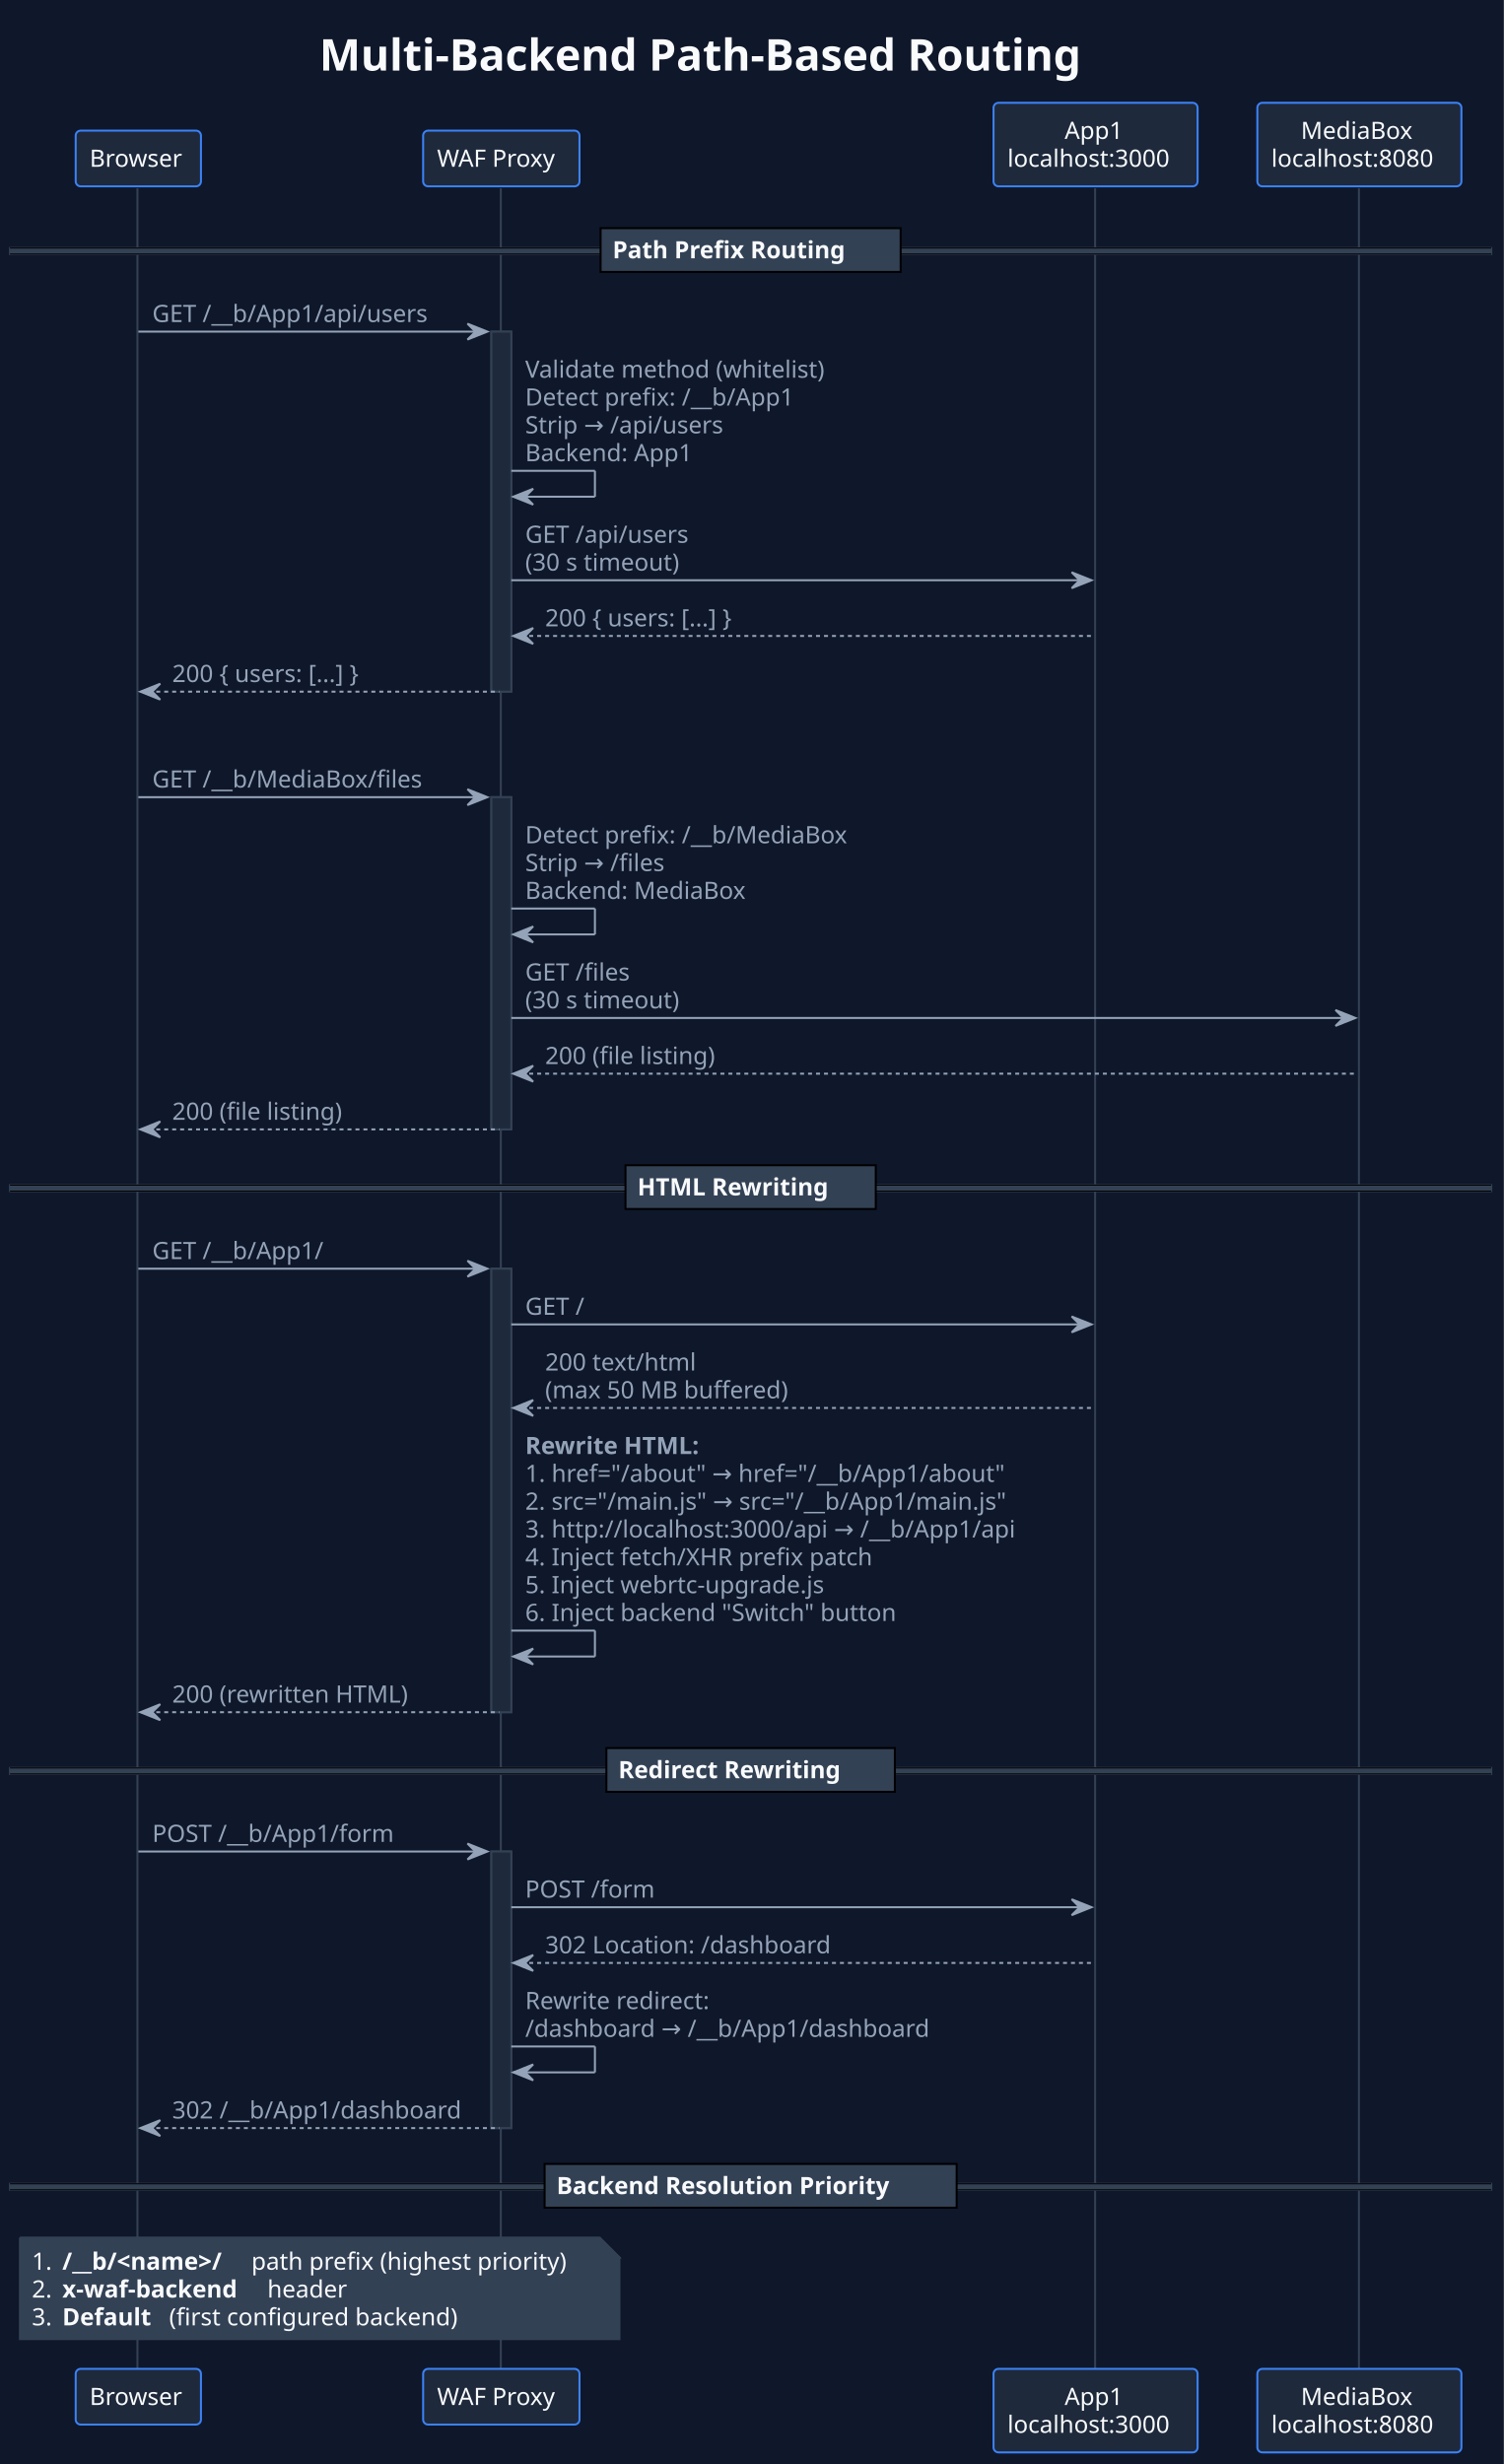
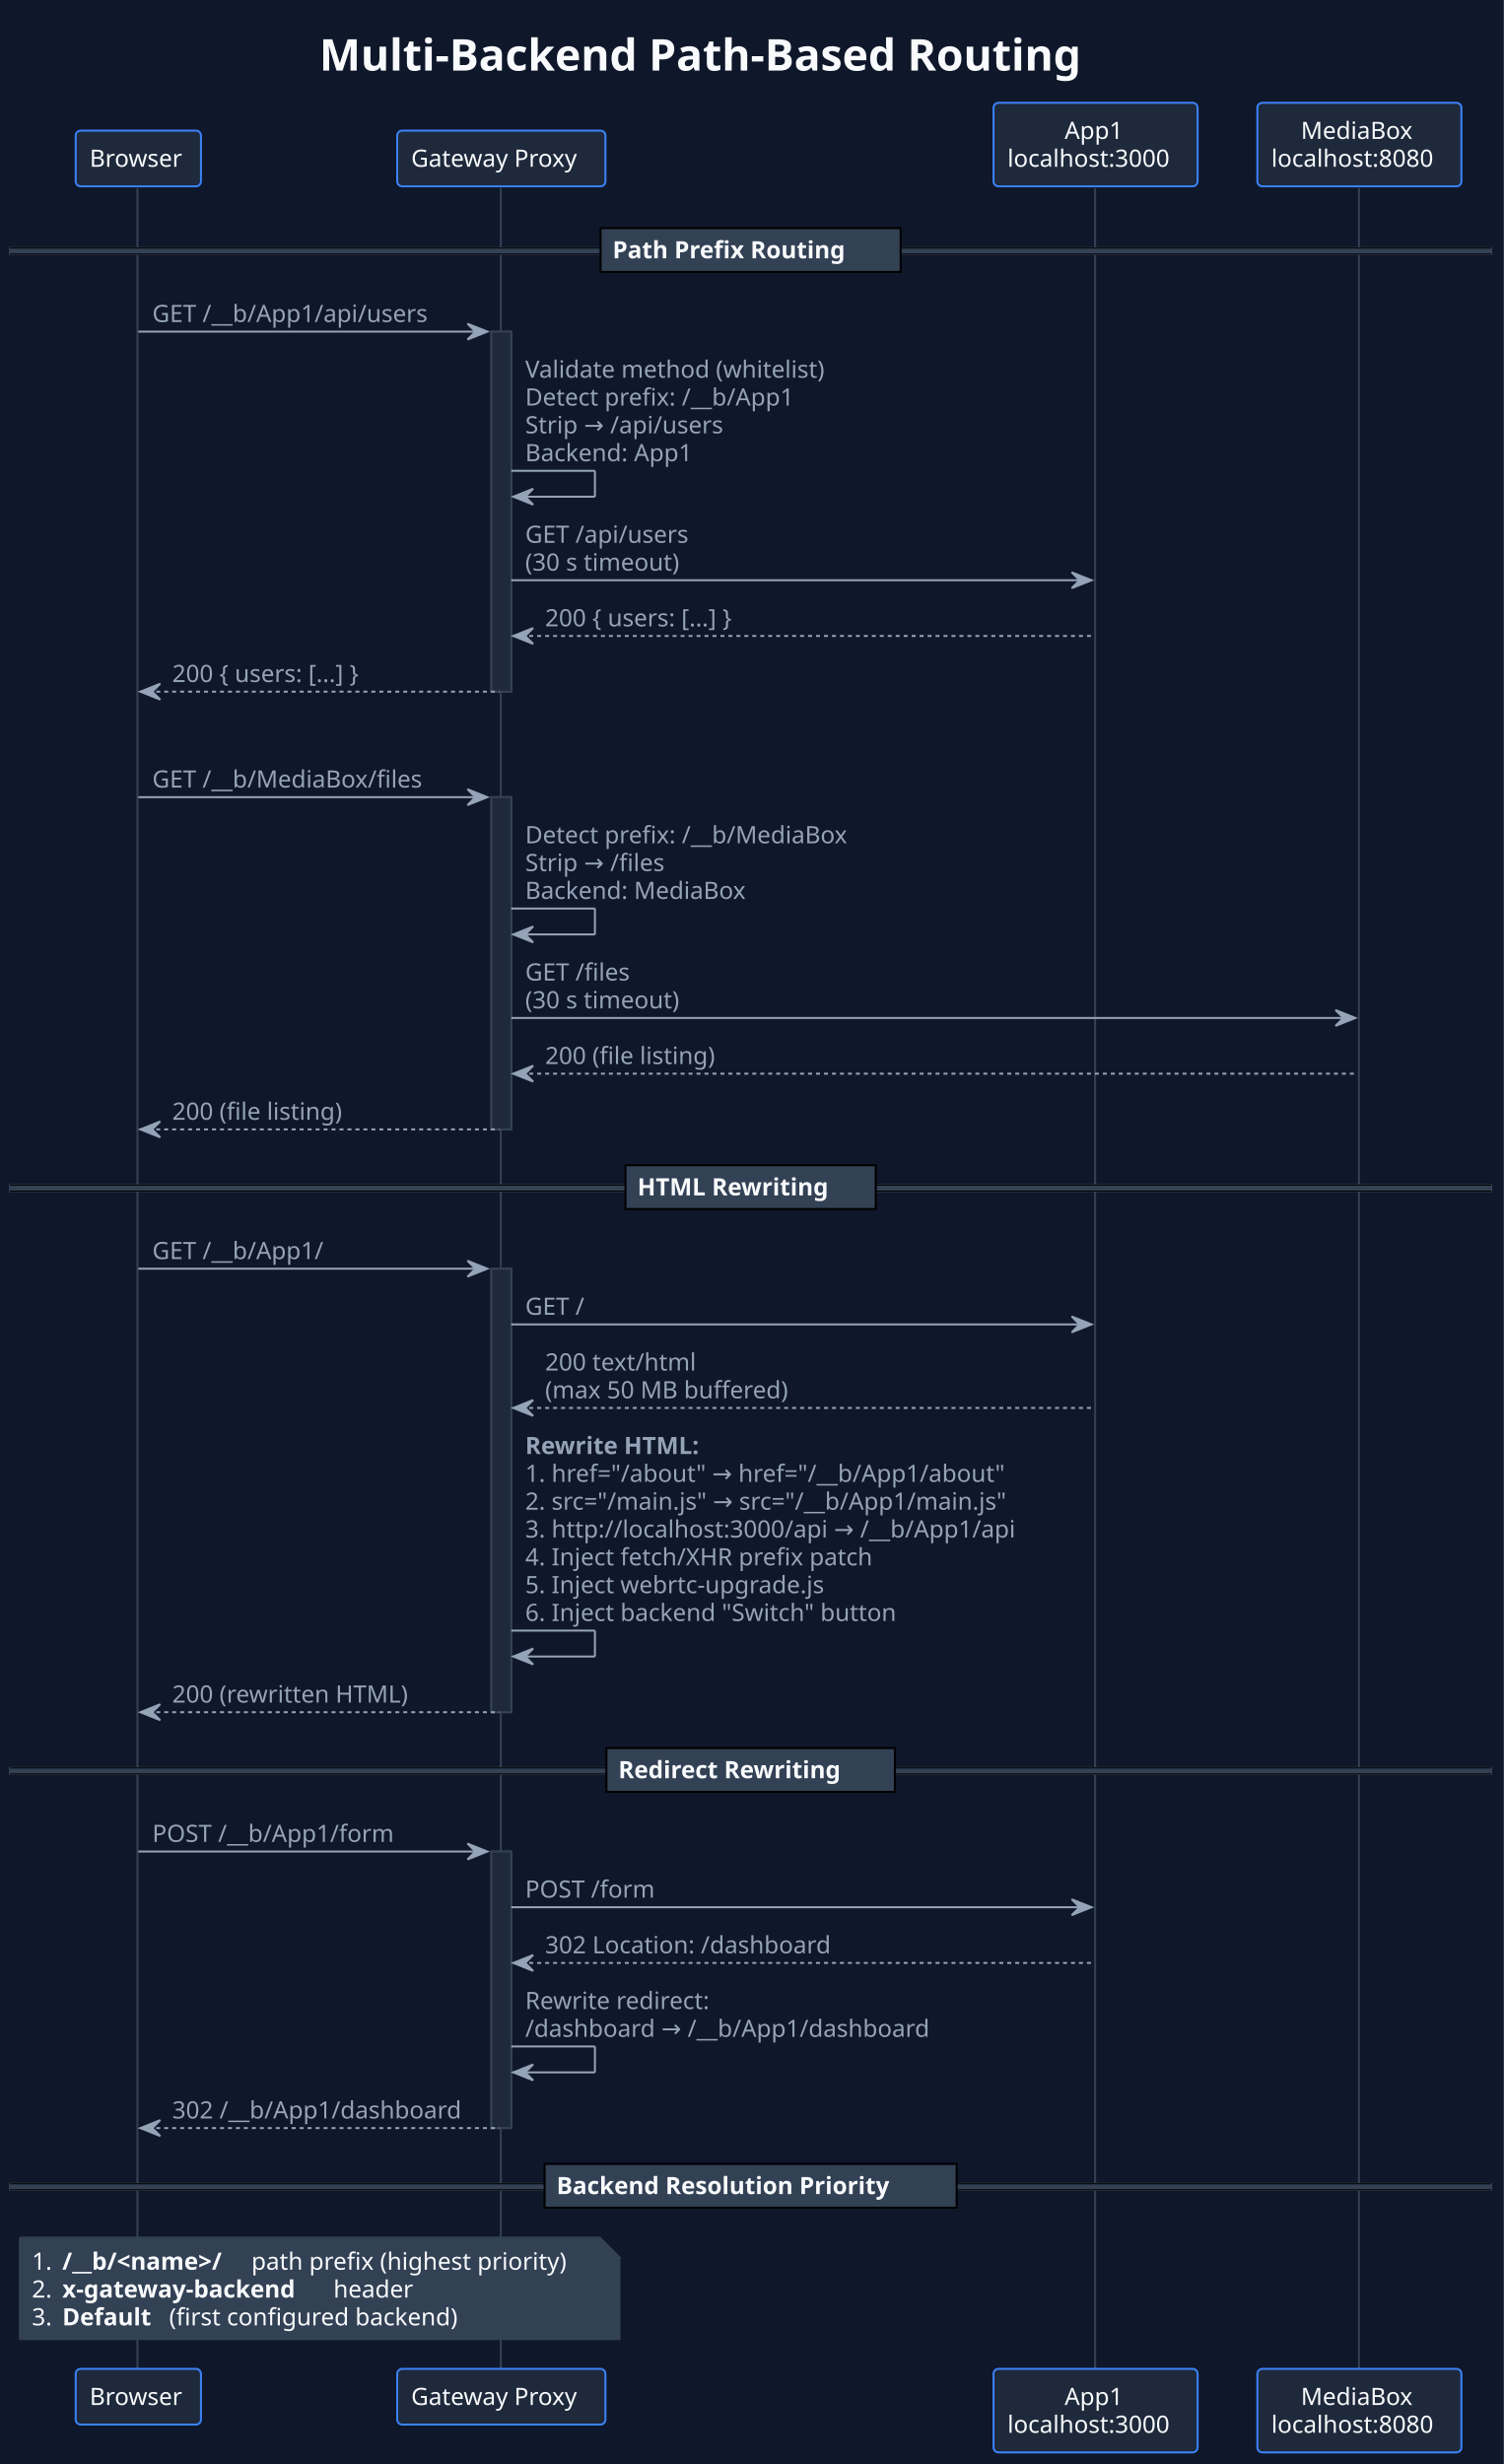
<svg xmlns="http://www.w3.org/2000/svg" contentStyleType="text/css" height="1237px" preserveAspectRatio="none" style="width:755px;height:1237px;background:#0F172A;" version="1.1" viewBox="0 0 755 1237" width="755px" zoomAndPan="magnify">
  <defs />
  <g>
-     <rect fill="#0F172A" height="1237" style="stroke:none;stroke-width:1;" width="755" x="0" y="0" />
+     <rect fill="#0F172A" height="1237" style="stroke:none;stroke-width:1.0;" width="755" x="0" y="0" />
    <text fill="#F8FAFC" font-family="Segoe UI" font-size="22" font-weight="bold" lengthAdjust="spacing" textLength="432.062" x="160.311" y="35.421">Multi-Backend Path-Based Routing</text>
-     <rect fill="#1E293B" height="180.75" style="stroke:#334155;stroke-width:1;" width="10" x="246.68" y="166.484" />
-     <rect fill="#1E293B" height="166.781" style="stroke:#334155;stroke-width:1;" width="10" x="246.68" y="400.203" />
-     <rect fill="#1E293B" height="222.656" style="stroke:#334155;stroke-width:1;" width="10" x="246.68" y="636.922" />
-     <rect fill="#1E293B" height="138.844" style="stroke:#334155;stroke-width:1;" width="10" x="246.68" y="929.516" />
-     <line style="stroke:#334155;stroke-width:1;" x1="69" x2="69" y1="94.547" y2="1190.234" />
-     <line style="stroke:#334155;stroke-width:1;" x1="251.427" x2="251.427" y1="94.547" y2="1190.234" />
-     <line style="stroke:#334155;stroke-width:1;" x1="549.79" x2="549.79" y1="94.547" y2="1190.234" />
-     <line style="stroke:#334155;stroke-width:1;" x1="682.237" x2="682.237" y1="94.547" y2="1190.234" />
-     <rect fill="#1E293B" height="27.969" rx="2.5" ry="2.5" style="stroke:#3B82F6;stroke-width:1;" width="62.891" x="38" y="65.578" />
+     <rect fill="#1E293B" height="180.75" style="stroke:#334155;stroke-width:1.0;" width="10" x="246.68" y="166.484" />
+     <rect fill="#1E293B" height="166.781" style="stroke:#334155;stroke-width:1.0;" width="10" x="246.68" y="400.203" />
+     <rect fill="#1E293B" height="222.656" style="stroke:#334155;stroke-width:1.0;" width="10" x="246.68" y="636.922" />
+     <rect fill="#1E293B" height="138.844" style="stroke:#334155;stroke-width:1.0;" width="10" x="246.68" y="929.516" />
+     <line style="stroke:#334155;stroke-width:1.0;" x1="69" x2="69" y1="94.547" y2="1190.234" />
+     <line style="stroke:#334155;stroke-width:1.0;" x1="251.41" x2="251.41" y1="94.547" y2="1190.234" />
+     <line style="stroke:#334155;stroke-width:1.0;" x1="549.79" x2="549.79" y1="94.547" y2="1190.234" />
+     <line style="stroke:#334155;stroke-width:1.0;" x1="682.237" x2="682.237" y1="94.547" y2="1190.234" />
+     <rect fill="#1E293B" height="27.969" rx="2.5" ry="2.5" style="stroke:#3B82F6;stroke-width:1.0;" width="62.891" x="38" y="65.578" />
    <text fill="#F8FAFC" font-family="Segoe UI" font-size="12" lengthAdjust="spacing" textLength="48.891" x="45" y="83.717">Browser</text>
-     <rect fill="#1E293B" height="27.969" rx="2.5" ry="2.5" style="stroke:#3B82F6;stroke-width:1;" width="62.891" x="38" y="1189.234" />
+     <rect fill="#1E293B" height="27.969" rx="2.5" ry="2.5" style="stroke:#3B82F6;stroke-width:1.0;" width="62.891" x="38" y="1189.234" />
    <text fill="#F8FAFC" font-family="Segoe UI" font-size="12" lengthAdjust="spacing" textLength="48.891" x="45" y="1207.373">Browser</text>
-     <rect fill="#1E293B" height="27.969" rx="2.5" ry="2.5" style="stroke:#3B82F6;stroke-width:1;" width="78.506" x="212.427" y="65.578" />
-     <text fill="#F8FAFC" font-family="Segoe UI" font-size="12" lengthAdjust="spacing" textLength="64.506" x="219.427" y="83.717">WAF Proxy</text>
-     <rect fill="#1E293B" height="27.969" rx="2.5" ry="2.5" style="stroke:#3B82F6;stroke-width:1;" width="78.506" x="212.427" y="1189.234" />
-     <text fill="#F8FAFC" font-family="Segoe UI" font-size="12" lengthAdjust="spacing" textLength="64.506" x="219.427" y="1207.373">WAF Proxy</text>
-     <rect fill="#1E293B" height="41.938" rx="2.5" ry="2.5" style="stroke:#3B82F6;stroke-width:1;" width="102.447" x="498.79" y="51.609" />
+     <rect fill="#1E293B" height="27.969" rx="2.5" ry="2.5" style="stroke:#3B82F6;stroke-width:1.0;" width="104.539" x="199.41" y="65.578" />
+     <text fill="#F8FAFC" font-family="Segoe UI" font-size="12" lengthAdjust="spacing" textLength="90.539" x="206.41" y="83.717">Gateway Proxy</text>
+     <rect fill="#1E293B" height="27.969" rx="2.5" ry="2.5" style="stroke:#3B82F6;stroke-width:1.0;" width="104.539" x="199.41" y="1189.234" />
+     <text fill="#F8FAFC" font-family="Segoe UI" font-size="12" lengthAdjust="spacing" textLength="90.539" x="206.41" y="1207.373">Gateway Proxy</text>
+     <rect fill="#1E293B" height="41.938" rx="2.5" ry="2.5" style="stroke:#3B82F6;stroke-width:1.0;" width="102.447" x="498.79" y="51.609" />
    <text fill="#F8FAFC" font-family="Segoe UI" font-size="12" lengthAdjust="spacing" textLength="31.078" x="534.475" y="69.748">App1</text>
    <text fill="#F8FAFC" font-family="Segoe UI" font-size="12" lengthAdjust="spacing" textLength="88.447" x="505.79" y="83.717">localhost:3000</text>
-     <rect fill="#1E293B" height="41.938" rx="2.5" ry="2.5" style="stroke:#3B82F6;stroke-width:1;" width="102.447" x="498.79" y="1189.234" />
+     <rect fill="#1E293B" height="41.938" rx="2.5" ry="2.5" style="stroke:#3B82F6;stroke-width:1.0;" width="102.447" x="498.79" y="1189.234" />
    <text fill="#F8FAFC" font-family="Segoe UI" font-size="12" lengthAdjust="spacing" textLength="31.078" x="534.475" y="1207.373">App1</text>
    <text fill="#F8FAFC" font-family="Segoe UI" font-size="12" lengthAdjust="spacing" textLength="88.447" x="505.79" y="1221.342">localhost:3000</text>
-     <rect fill="#1E293B" height="41.938" rx="2.5" ry="2.5" style="stroke:#3B82F6;stroke-width:1;" width="102.447" x="631.237" y="51.609" />
+     <rect fill="#1E293B" height="41.938" rx="2.5" ry="2.5" style="stroke:#3B82F6;stroke-width:1.0;" width="102.447" x="631.237" y="51.609" />
    <text fill="#F8FAFC" font-family="Segoe UI" font-size="12" lengthAdjust="spacing" textLength="58.717" x="653.102" y="69.748">MediaBox</text>
    <text fill="#F8FAFC" font-family="Segoe UI" font-size="12" lengthAdjust="spacing" textLength="88.447" x="638.237" y="83.717">localhost:8080</text>
-     <rect fill="#1E293B" height="41.938" rx="2.5" ry="2.5" style="stroke:#3B82F6;stroke-width:1;" width="102.447" x="631.237" y="1189.234" />
+     <rect fill="#1E293B" height="41.938" rx="2.5" ry="2.5" style="stroke:#3B82F6;stroke-width:1.0;" width="102.447" x="631.237" y="1189.234" />
    <text fill="#F8FAFC" font-family="Segoe UI" font-size="12" lengthAdjust="spacing" textLength="58.717" x="653.102" y="1207.373">MediaBox</text>
    <text fill="#F8FAFC" font-family="Segoe UI" font-size="12" lengthAdjust="spacing" textLength="88.447" x="638.237" y="1221.342">localhost:8080</text>
-     <rect fill="#1E293B" height="180.75" style="stroke:#334155;stroke-width:1;" width="10" x="246.68" y="166.484" />
-     <rect fill="#1E293B" height="166.781" style="stroke:#334155;stroke-width:1;" width="10" x="246.68" y="400.203" />
-     <rect fill="#1E293B" height="222.656" style="stroke:#334155;stroke-width:1;" width="10" x="246.68" y="636.922" />
-     <rect fill="#1E293B" height="138.844" style="stroke:#334155;stroke-width:1;" width="10" x="246.68" y="929.516" />
-     <rect fill="#334155" height="3" style="stroke:#334155;stroke-width:1;" width="743.685" x="5" y="124.531" />
+     <rect fill="#1E293B" height="180.75" style="stroke:#334155;stroke-width:1.0;" width="10" x="246.68" y="166.484" />
+     <rect fill="#1E293B" height="166.781" style="stroke:#334155;stroke-width:1.0;" width="10" x="246.68" y="400.203" />
+     <rect fill="#1E293B" height="222.656" style="stroke:#334155;stroke-width:1.0;" width="10" x="246.68" y="636.922" />
+     <rect fill="#1E293B" height="138.844" style="stroke:#334155;stroke-width:1.0;" width="10" x="246.68" y="929.516" />
+     <rect fill="#334155" height="3" style="stroke:#334155;stroke-width:1.0;" width="743.685" x="5" y="124.531" />
    <line style="stroke:#000000;stroke-width:0.5;" x1="5" x2="748.685" y1="124.531" y2="124.531" />
    <line style="stroke:#000000;stroke-width:0.5;" x1="5" x2="748.685" y1="127.531" y2="127.531" />
-     <rect fill="#334155" height="21.969" style="stroke:#000000;stroke-width:1;" width="150.641" x="301.522" y="114.547" />
+     <rect fill="#334155" height="21.969" style="stroke:#000000;stroke-width:1.0;" width="150.641" x="301.522" y="114.547" />
    <text fill="#F8FAFC" font-family="Segoe UI" font-size="12" font-weight="bold" lengthAdjust="spacing" textLength="132.463" x="307.522" y="129.685">Path Prefix Routing</text>
-     <polygon fill="#94A3B8" points="234.68,162.484,244.68,166.484,234.68,170.484,238.68,166.484" style="stroke:#94A3B8;stroke-width:1;" />
-     <line style="stroke:#94A3B8;stroke-width:1;" x1="69.445" x2="240.68" y1="166.484" y2="166.484" />
+     <polygon fill="#94A3B8" points="234.68,162.484,244.68,166.484,234.68,170.484,238.68,166.484" style="stroke:#94A3B8;stroke-width:1.0;" />
+     <line style="stroke:#94A3B8;stroke-width:1.0;" x1="69.445" x2="240.68" y1="166.484" y2="166.484" />
    <text fill="#94A3B8" font-family="Segoe UI" font-size="12" lengthAdjust="spacing" textLength="145.623" x="76.445" y="161.654">GET /__b/App1/api/users</text>
-     <line style="stroke:#94A3B8;stroke-width:1;" x1="256.68" x2="298.68" y1="236.359" y2="236.359" />
-     <line style="stroke:#94A3B8;stroke-width:1;" x1="298.68" x2="298.68" y1="236.359" y2="249.359" />
-     <line style="stroke:#94A3B8;stroke-width:1;" x1="257.68" x2="298.68" y1="249.359" y2="249.359" />
-     <polygon fill="#94A3B8" points="267.68,245.359,257.68,249.359,267.68,253.359,263.68,249.359" style="stroke:#94A3B8;stroke-width:1;" />
+     <line style="stroke:#94A3B8;stroke-width:1.0;" x1="256.68" x2="298.68" y1="236.359" y2="236.359" />
+     <line style="stroke:#94A3B8;stroke-width:1.0;" x1="298.68" x2="298.68" y1="236.359" y2="249.359" />
+     <line style="stroke:#94A3B8;stroke-width:1.0;" x1="257.68" x2="298.68" y1="249.359" y2="249.359" />
+     <polygon fill="#94A3B8" points="267.68,245.359,257.68,249.359,267.68,253.359,263.68,249.359" style="stroke:#94A3B8;stroke-width:1.0;" />
    <text fill="#94A3B8" font-family="Segoe UI" font-size="12" lengthAdjust="spacing" textLength="163.09" x="263.68" y="189.623">Validate method (whitelist)</text>
    <text fill="#94A3B8" font-family="Segoe UI" font-size="12" lengthAdjust="spacing" textLength="145.06" x="263.68" y="203.592">Detect prefix: /__b/App1</text>
    <text fill="#94A3B8" font-family="Segoe UI" font-size="12" lengthAdjust="spacing" textLength="104.707" x="263.68" y="217.56">Strip → /api/users</text>
    <text fill="#94A3B8" font-family="Segoe UI" font-size="12" lengthAdjust="spacing" textLength="90.674" x="263.68" y="231.529">Backend: App1</text>
-     <polygon fill="#94A3B8" points="538.014,287.297,548.014,291.297,538.014,295.297,542.014,291.297" style="stroke:#94A3B8;stroke-width:1;" />
-     <line style="stroke:#94A3B8;stroke-width:1;" x1="256.68" x2="544.014" y1="291.297" y2="291.297" />
+     <polygon fill="#94A3B8" points="538.014,287.297,548.014,291.297,538.014,295.297,542.014,291.297" style="stroke:#94A3B8;stroke-width:1.0;" />
+     <line style="stroke:#94A3B8;stroke-width:1.0;" x1="256.68" x2="544.014" y1="291.297" y2="291.297" />
    <text fill="#94A3B8" font-family="Segoe UI" font-size="12" lengthAdjust="spacing" textLength="86.842" x="263.68" y="272.498">GET /api/users</text>
    <text fill="#94A3B8" font-family="Segoe UI" font-size="12" lengthAdjust="spacing" textLength="85.277" x="263.68" y="286.467">(30 s timeout)</text>
-     <polygon fill="#94A3B8" points="267.68,315.266,257.68,319.266,267.68,323.266,263.68,319.266" style="stroke:#94A3B8;stroke-width:1;" />
-     <line style="stroke:#94A3B8;stroke-width:1;stroke-dasharray:2.0,2.0;" x1="261.68" x2="549.014" y1="319.266" y2="319.266" />
+     <polygon fill="#94A3B8" points="267.68,315.266,257.68,319.266,267.68,323.266,263.68,319.266" style="stroke:#94A3B8;stroke-width:1.0;" />
+     <line style="stroke:#94A3B8;stroke-width:1.0;stroke-dasharray:2.0,2.0;" x1="261.68" x2="549.014" y1="319.266" y2="319.266" />
    <text fill="#94A3B8" font-family="Segoe UI" font-size="12" lengthAdjust="spacing" textLength="110.707" x="273.68" y="314.435">200 { users: [...] }</text>
-     <polygon fill="#94A3B8" points="80.445,343.234,70.445,347.234,80.445,351.234,76.445,347.234" style="stroke:#94A3B8;stroke-width:1;" />
-     <line style="stroke:#94A3B8;stroke-width:1;stroke-dasharray:2.0,2.0;" x1="74.445" x2="250.68" y1="347.234" y2="347.234" />
+     <polygon fill="#94A3B8" points="80.445,343.234,70.445,347.234,80.445,351.234,76.445,347.234" style="stroke:#94A3B8;stroke-width:1.0;" />
+     <line style="stroke:#94A3B8;stroke-width:1.0;stroke-dasharray:2.0,2.0;" x1="74.445" x2="250.68" y1="347.234" y2="347.234" />
    <text fill="#94A3B8" font-family="Segoe UI" font-size="12" lengthAdjust="spacing" textLength="110.707" x="86.445" y="342.404">200 { users: [...] }</text>
-     <polygon fill="#94A3B8" points="234.68,396.203,244.68,400.203,234.68,404.203,238.68,400.203" style="stroke:#94A3B8;stroke-width:1;" />
-     <line style="stroke:#94A3B8;stroke-width:1;" x1="69.445" x2="240.68" y1="400.203" y2="400.203" />
+     <polygon fill="#94A3B8" points="234.68,396.203,244.68,400.203,234.68,404.203,238.68,400.203" style="stroke:#94A3B8;stroke-width:1.0;" />
+     <line style="stroke:#94A3B8;stroke-width:1.0;" x1="69.445" x2="240.68" y1="400.203" y2="400.203" />
    <text fill="#94A3B8" font-family="Segoe UI" font-size="12" lengthAdjust="spacing" textLength="143.016" x="76.445" y="395.373">GET /__b/MediaBox/files</text>
-     <line style="stroke:#94A3B8;stroke-width:1;" x1="256.68" x2="298.68" y1="456.109" y2="456.109" />
-     <line style="stroke:#94A3B8;stroke-width:1;" x1="298.68" x2="298.68" y1="456.109" y2="469.109" />
-     <line style="stroke:#94A3B8;stroke-width:1;" x1="257.68" x2="298.68" y1="469.109" y2="469.109" />
-     <polygon fill="#94A3B8" points="267.68,465.109,257.68,469.109,267.68,473.109,263.68,469.109" style="stroke:#94A3B8;stroke-width:1;" />
+     <line style="stroke:#94A3B8;stroke-width:1.0;" x1="256.68" x2="298.68" y1="456.109" y2="456.109" />
+     <line style="stroke:#94A3B8;stroke-width:1.0;" x1="298.68" x2="298.68" y1="456.109" y2="469.109" />
+     <line style="stroke:#94A3B8;stroke-width:1.0;" x1="257.68" x2="298.68" y1="469.109" y2="469.109" />
+     <polygon fill="#94A3B8" points="267.68,465.109,257.68,469.109,267.68,473.109,263.68,469.109" style="stroke:#94A3B8;stroke-width:1.0;" />
    <text fill="#94A3B8" font-family="Segoe UI" font-size="12" lengthAdjust="spacing" textLength="172.699" x="263.68" y="423.342">Detect prefix: /__b/MediaBox</text>
    <text fill="#94A3B8" font-family="Segoe UI" font-size="12" lengthAdjust="spacing" textLength="74.461" x="263.68" y="437.31">Strip → /files</text>
    <text fill="#94A3B8" font-family="Segoe UI" font-size="12" lengthAdjust="spacing" textLength="118.312" x="263.68" y="451.279">Backend: MediaBox</text>
-     <polygon fill="#94A3B8" points="670.461,507.047,680.461,511.047,670.461,515.047,674.461,511.047" style="stroke:#94A3B8;stroke-width:1;" />
-     <line style="stroke:#94A3B8;stroke-width:1;" x1="256.68" x2="676.461" y1="511.047" y2="511.047" />
+     <polygon fill="#94A3B8" points="670.461,507.047,680.461,511.047,670.461,515.047,674.461,511.047" style="stroke:#94A3B8;stroke-width:1.0;" />
+     <line style="stroke:#94A3B8;stroke-width:1.0;" x1="256.68" x2="676.461" y1="511.047" y2="511.047" />
    <text fill="#94A3B8" font-family="Segoe UI" font-size="12" lengthAdjust="spacing" textLength="56.596" x="263.68" y="492.248">GET /files</text>
    <text fill="#94A3B8" font-family="Segoe UI" font-size="12" lengthAdjust="spacing" textLength="85.277" x="263.68" y="506.217">(30 s timeout)</text>
-     <polygon fill="#94A3B8" points="267.68,535.016,257.68,539.016,267.68,543.016,263.68,539.016" style="stroke:#94A3B8;stroke-width:1;" />
-     <line style="stroke:#94A3B8;stroke-width:1;stroke-dasharray:2.0,2.0;" x1="261.68" x2="681.461" y1="539.016" y2="539.016" />
+     <polygon fill="#94A3B8" points="267.68,535.016,257.68,539.016,267.68,543.016,263.68,539.016" style="stroke:#94A3B8;stroke-width:1.0;" />
+     <line style="stroke:#94A3B8;stroke-width:1.0;stroke-dasharray:2.0,2.0;" x1="261.68" x2="681.461" y1="539.016" y2="539.016" />
    <text fill="#94A3B8" font-family="Segoe UI" font-size="12" lengthAdjust="spacing" textLength="94.353" x="273.68" y="534.186">200 (file listing)</text>
-     <polygon fill="#94A3B8" points="80.445,562.984,70.445,566.984,80.445,570.984,76.445,566.984" style="stroke:#94A3B8;stroke-width:1;" />
-     <line style="stroke:#94A3B8;stroke-width:1;stroke-dasharray:2.0,2.0;" x1="74.445" x2="250.68" y1="566.984" y2="566.984" />
+     <polygon fill="#94A3B8" points="80.445,562.984,70.445,566.984,80.445,570.984,76.445,566.984" style="stroke:#94A3B8;stroke-width:1.0;" />
+     <line style="stroke:#94A3B8;stroke-width:1.0;stroke-dasharray:2.0,2.0;" x1="74.445" x2="250.68" y1="566.984" y2="566.984" />
    <text fill="#94A3B8" font-family="Segoe UI" font-size="12" lengthAdjust="spacing" textLength="94.353" x="86.445" y="562.154">200 (file listing)</text>
-     <rect fill="#334155" height="3" style="stroke:#334155;stroke-width:1;" width="743.685" x="5" y="594.969" />
+     <rect fill="#334155" height="3" style="stroke:#334155;stroke-width:1.0;" width="743.685" x="5" y="594.969" />
    <line style="stroke:#000000;stroke-width:0.5;" x1="5" x2="748.685" y1="594.969" y2="594.969" />
    <line style="stroke:#000000;stroke-width:0.5;" x1="5" x2="748.685" y1="597.969" y2="597.969" />
-     <rect fill="#334155" height="21.969" style="stroke:#000000;stroke-width:1;" width="125.65" x="314.017" y="584.984" />
+     <rect fill="#334155" height="21.969" style="stroke:#000000;stroke-width:1.0;" width="125.65" x="314.017" y="584.984" />
    <text fill="#F8FAFC" font-family="Segoe UI" font-size="12" font-weight="bold" lengthAdjust="spacing" textLength="107.473" x="320.017" y="600.123">HTML Rewriting</text>
-     <polygon fill="#94A3B8" points="234.68,632.922,244.68,636.922,234.68,640.922,238.68,636.922" style="stroke:#94A3B8;stroke-width:1;" />
-     <line style="stroke:#94A3B8;stroke-width:1;" x1="69.445" x2="240.68" y1="636.922" y2="636.922" />
+     <polygon fill="#94A3B8" points="234.68,632.922,244.68,636.922,234.68,640.922,238.68,636.922" style="stroke:#94A3B8;stroke-width:1.0;" />
+     <line style="stroke:#94A3B8;stroke-width:1.0;" x1="69.445" x2="240.68" y1="636.922" y2="636.922" />
    <text fill="#94A3B8" font-family="Segoe UI" font-size="12" lengthAdjust="spacing" textLength="90.85" x="76.445" y="632.092">GET /__b/App1/</text>
-     <polygon fill="#94A3B8" points="538.014,660.891,548.014,664.891,538.014,668.891,542.014,664.891" style="stroke:#94A3B8;stroke-width:1;" />
-     <line style="stroke:#94A3B8;stroke-width:1;" x1="256.68" x2="544.014" y1="664.891" y2="664.891" />
+     <polygon fill="#94A3B8" points="538.014,660.891,548.014,664.891,538.014,668.891,542.014,664.891" style="stroke:#94A3B8;stroke-width:1.0;" />
+     <line style="stroke:#94A3B8;stroke-width:1.0;" x1="256.68" x2="544.014" y1="664.891" y2="664.891" />
    <text fill="#94A3B8" font-family="Segoe UI" font-size="12" lengthAdjust="spacing" textLength="32.068" x="263.68" y="660.061">GET /</text>
-     <polygon fill="#94A3B8" points="267.68,702.828,257.68,706.828,267.68,710.828,263.68,706.828" style="stroke:#94A3B8;stroke-width:1;" />
-     <line style="stroke:#94A3B8;stroke-width:1;stroke-dasharray:2.0,2.0;" x1="261.68" x2="549.014" y1="706.828" y2="706.828" />
+     <polygon fill="#94A3B8" points="267.68,702.828,257.68,706.828,267.68,710.828,263.68,706.828" style="stroke:#94A3B8;stroke-width:1.0;" />
+     <line style="stroke:#94A3B8;stroke-width:1.0;stroke-dasharray:2.0,2.0;" x1="261.68" x2="549.014" y1="706.828" y2="706.828" />
    <text fill="#94A3B8" font-family="Segoe UI" font-size="12" lengthAdjust="spacing" textLength="81.99" x="273.68" y="688.029">200 text/html</text>
    <text fill="#94A3B8" font-family="Segoe UI" font-size="12" lengthAdjust="spacing" textLength="131.795" x="273.68" y="701.998">(max 50 MB buffered)</text>
-     <line style="stroke:#94A3B8;stroke-width:1;" x1="256.68" x2="298.68" y1="818.609" y2="818.609" />
-     <line style="stroke:#94A3B8;stroke-width:1;" x1="298.68" x2="298.68" y1="818.609" y2="831.609" />
-     <line style="stroke:#94A3B8;stroke-width:1;" x1="257.68" x2="298.68" y1="831.609" y2="831.609" />
-     <polygon fill="#94A3B8" points="267.68,827.609,257.68,831.609,267.68,835.609,263.68,831.609" style="stroke:#94A3B8;stroke-width:1;" />
+     <line style="stroke:#94A3B8;stroke-width:1.0;" x1="256.68" x2="298.68" y1="818.609" y2="818.609" />
+     <line style="stroke:#94A3B8;stroke-width:1.0;" x1="298.68" x2="298.68" y1="818.609" y2="831.609" />
+     <line style="stroke:#94A3B8;stroke-width:1.0;" x1="257.68" x2="298.68" y1="831.609" y2="831.609" />
+     <polygon fill="#94A3B8" points="267.68,827.609,257.68,831.609,267.68,835.609,263.68,831.609" style="stroke:#94A3B8;stroke-width:1.0;" />
    <text fill="#94A3B8" font-family="Segoe UI" font-size="12" font-weight="bold" lengthAdjust="spacing" textLength="99.164" x="263.68" y="729.967">Rewrite HTML:</text>
    <text fill="#94A3B8" font-family="Segoe UI" font-size="12" lengthAdjust="spacing" textLength="259.541" x="263.68" y="743.936">1. href="/about" → href="/__b/App1/about"</text>
    <text fill="#94A3B8" font-family="Segoe UI" font-size="12" lengthAdjust="spacing" textLength="264.334" x="263.68" y="757.904">2. src="/main.js" → src="/__b/App1/main.js"</text>
    <text fill="#94A3B8" font-family="Segoe UI" font-size="12" lengthAdjust="spacing" textLength="261.633" x="263.68" y="771.873">3. http://localhost:3000/api → /__b/App1/api</text>
    <text fill="#94A3B8" font-family="Segoe UI" font-size="12" lengthAdjust="spacing" textLength="188.484" x="263.68" y="785.842">4. Inject fetch/XHR prefix patch</text>
    <text fill="#94A3B8" font-family="Segoe UI" font-size="12" lengthAdjust="spacing" textLength="161.15" x="263.68" y="799.811">5. Inject webrtc-upgrade.js</text>
    <text fill="#94A3B8" font-family="Segoe UI" font-size="12" lengthAdjust="spacing" textLength="201.287" x="263.68" y="813.779">6. Inject backend "Switch" button</text>
-     <polygon fill="#94A3B8" points="80.445,855.578,70.445,859.578,80.445,863.578,76.445,859.578" style="stroke:#94A3B8;stroke-width:1;" />
-     <line style="stroke:#94A3B8;stroke-width:1;stroke-dasharray:2.0,2.0;" x1="74.445" x2="250.68" y1="859.578" y2="859.578" />
+     <polygon fill="#94A3B8" points="80.445,855.578,70.445,859.578,80.445,863.578,76.445,859.578" style="stroke:#94A3B8;stroke-width:1.0;" />
+     <line style="stroke:#94A3B8;stroke-width:1.0;stroke-dasharray:2.0,2.0;" x1="74.445" x2="250.68" y1="859.578" y2="859.578" />
    <text fill="#94A3B8" font-family="Segoe UI" font-size="12" lengthAdjust="spacing" textLength="128.086" x="86.445" y="854.748">200 (rewritten HTML)</text>
-     <rect fill="#334155" height="3" style="stroke:#334155;stroke-width:1;" width="743.685" x="5" y="887.562" />
+     <rect fill="#334155" height="3" style="stroke:#334155;stroke-width:1.0;" width="743.685" x="5" y="887.562" />
    <line style="stroke:#000000;stroke-width:0.5;" x1="5" x2="748.685" y1="887.562" y2="887.562" />
    <line style="stroke:#000000;stroke-width:0.5;" x1="5" x2="748.685" y1="890.562" y2="890.562" />
-     <rect fill="#334155" height="21.969" style="stroke:#000000;stroke-width:1;" width="144.822" x="304.431" y="877.578" />
+     <rect fill="#334155" height="21.969" style="stroke:#000000;stroke-width:1.0;" width="144.822" x="304.431" y="877.578" />
    <text fill="#F8FAFC" font-family="Segoe UI" font-size="12" font-weight="bold" lengthAdjust="spacing" textLength="126.644" x="310.431" y="892.717">Redirect Rewriting</text>
-     <polygon fill="#94A3B8" points="234.68,925.516,244.68,929.516,234.68,933.516,238.68,929.516" style="stroke:#94A3B8;stroke-width:1;" />
-     <line style="stroke:#94A3B8;stroke-width:1;" x1="69.445" x2="240.68" y1="929.516" y2="929.516" />
+     <polygon fill="#94A3B8" points="234.68,925.516,244.68,929.516,234.68,933.516,238.68,929.516" style="stroke:#94A3B8;stroke-width:1.0;" />
+     <line style="stroke:#94A3B8;stroke-width:1.0;" x1="69.445" x2="240.68" y1="929.516" y2="929.516" />
    <text fill="#94A3B8" font-family="Segoe UI" font-size="12" lengthAdjust="spacing" textLength="126.457" x="76.445" y="924.686">POST /__b/App1/form</text>
-     <polygon fill="#94A3B8" points="538.014,953.484,548.014,957.484,538.014,961.484,542.014,957.484" style="stroke:#94A3B8;stroke-width:1;" />
-     <line style="stroke:#94A3B8;stroke-width:1;" x1="256.68" x2="544.014" y1="957.484" y2="957.484" />
+     <polygon fill="#94A3B8" points="538.014,953.484,548.014,957.484,538.014,961.484,542.014,957.484" style="stroke:#94A3B8;stroke-width:1.0;" />
+     <line style="stroke:#94A3B8;stroke-width:1.0;" x1="256.68" x2="544.014" y1="957.484" y2="957.484" />
    <text fill="#94A3B8" font-family="Segoe UI" font-size="12" lengthAdjust="spacing" textLength="67.676" x="263.68" y="952.654">POST /form</text>
-     <polygon fill="#94A3B8" points="267.68,981.453,257.68,985.453,267.68,989.453,263.68,985.453" style="stroke:#94A3B8;stroke-width:1;" />
-     <line style="stroke:#94A3B8;stroke-width:1;stroke-dasharray:2.0,2.0;" x1="261.68" x2="549.014" y1="985.453" y2="985.453" />
+     <polygon fill="#94A3B8" points="267.68,981.453,257.68,985.453,267.68,989.453,263.68,985.453" style="stroke:#94A3B8;stroke-width:1.0;" />
+     <line style="stroke:#94A3B8;stroke-width:1.0;stroke-dasharray:2.0,2.0;" x1="261.68" x2="549.014" y1="985.453" y2="985.453" />
    <text fill="#94A3B8" font-family="Segoe UI" font-size="12" lengthAdjust="spacing" textLength="153.275" x="273.68" y="980.623">302 Location: /dashboard</text>
-     <line style="stroke:#94A3B8;stroke-width:1;" x1="256.68" x2="298.68" y1="1027.391" y2="1027.391" />
-     <line style="stroke:#94A3B8;stroke-width:1;" x1="298.68" x2="298.68" y1="1027.391" y2="1040.391" />
-     <line style="stroke:#94A3B8;stroke-width:1;" x1="257.68" x2="298.68" y1="1040.391" y2="1040.391" />
-     <polygon fill="#94A3B8" points="267.68,1036.391,257.68,1040.391,267.68,1044.391,263.68,1040.391" style="stroke:#94A3B8;stroke-width:1;" />
+     <line style="stroke:#94A3B8;stroke-width:1.0;" x1="256.68" x2="298.68" y1="1027.391" y2="1027.391" />
+     <line style="stroke:#94A3B8;stroke-width:1.0;" x1="298.68" x2="298.68" y1="1027.391" y2="1040.391" />
+     <line style="stroke:#94A3B8;stroke-width:1.0;" x1="257.68" x2="298.68" y1="1040.391" y2="1040.391" />
+     <polygon fill="#94A3B8" points="267.68,1036.391,257.68,1040.391,267.68,1044.391,263.68,1040.391" style="stroke:#94A3B8;stroke-width:1.0;" />
    <text fill="#94A3B8" font-family="Segoe UI" font-size="12" lengthAdjust="spacing" textLength="100.635" x="263.68" y="1008.592">Rewrite redirect:</text>
    <text fill="#94A3B8" font-family="Segoe UI" font-size="12" lengthAdjust="spacing" textLength="211.934" x="263.68" y="1022.561">/dashboard → /__b/App1/dashboard</text>
-     <polygon fill="#94A3B8" points="80.445,1064.359,70.445,1068.359,80.445,1072.359,76.445,1068.359" style="stroke:#94A3B8;stroke-width:1;" />
-     <line style="stroke:#94A3B8;stroke-width:1;stroke-dasharray:2.0,2.0;" x1="74.445" x2="250.68" y1="1068.359" y2="1068.359" />
+     <polygon fill="#94A3B8" points="80.445,1064.359,70.445,1068.359,80.445,1072.359,76.445,1068.359" style="stroke:#94A3B8;stroke-width:1.0;" />
+     <line style="stroke:#94A3B8;stroke-width:1.0;stroke-dasharray:2.0,2.0;" x1="74.445" x2="250.68" y1="1068.359" y2="1068.359" />
    <text fill="#94A3B8" font-family="Segoe UI" font-size="12" lengthAdjust="spacing" textLength="153.234" x="86.445" y="1063.529">302 /__b/App1/dashboard</text>
-     <rect fill="#334155" height="3" style="stroke:#334155;stroke-width:1;" width="743.685" x="5" y="1096.344" />
+     <rect fill="#334155" height="3" style="stroke:#334155;stroke-width:1.0;" width="743.685" x="5" y="1096.344" />
    <line style="stroke:#000000;stroke-width:0.5;" x1="5" x2="748.685" y1="1096.344" y2="1096.344" />
    <line style="stroke:#000000;stroke-width:0.5;" x1="5" x2="748.685" y1="1099.344" y2="1099.344" />
-     <rect fill="#334155" height="21.969" style="stroke:#000000;stroke-width:1;" width="206.861" x="273.412" y="1086.359" />
+     <rect fill="#334155" height="21.969" style="stroke:#000000;stroke-width:1.0;" width="206.861" x="273.412" y="1086.359" />
    <text fill="#F8FAFC" font-family="Segoe UI" font-size="12" font-weight="bold" lengthAdjust="spacing" textLength="188.684" x="279.412" y="1101.498">Backend Resolution Priority</text>
-     <path d="M10,1123.328 L10,1174.328 L311,1174.328 L311,1133.328 L301,1123.328 L10,1123.328 " fill="#334155" style="stroke:#334155;stroke-width:1;" />
-     <path d="M301,1123.328 L301,1133.328 L311,1133.328 L301,1123.328 " fill="#334155" style="stroke:#334155;stroke-width:1;" />
+     <path d="M10,1123.328 L10,1174.328 L311,1174.328 L311,1133.328 L301,1123.328 L10,1123.328 " fill="#334155" style="stroke:#334155;stroke-width:1.0;" />
+     <path d="M301,1123.328 L301,1133.328 L311,1133.328 L301,1123.328 " fill="#334155" style="stroke:#334155;stroke-width:1.0;" />
    <text fill="#F8FAFC" font-family="Segoe UI" font-size="12" lengthAdjust="spacing" textLength="11.449" x="16" y="1139.467">1.</text>
    <text fill="#F8FAFC" font-family="Segoe UI" font-size="12" font-weight="bold" lengthAdjust="spacing" textLength="91.131" x="31.264" y="1139.467">/__b/&lt;name&gt;/</text>
    <text fill="#F8FAFC" font-family="Segoe UI" font-size="12" lengthAdjust="spacing" textLength="170.484" x="126.209" y="1139.467">path prefix (highest priority)</text>
    <text fill="#F8FAFC" font-family="Segoe UI" font-size="12" lengthAdjust="spacing" textLength="11.449" x="16" y="1153.436">2.</text>
-     <text fill="#F8FAFC" font-family="Segoe UI" font-size="12" font-weight="bold" lengthAdjust="spacing" textLength="99.158" x="31.264" y="1153.436">x-waf-backend</text>
-     <text fill="#F8FAFC" font-family="Segoe UI" font-size="12" lengthAdjust="spacing" textLength="42.275" x="134.236" y="1153.436">header</text>
+     <text fill="#F8FAFC" font-family="Segoe UI" font-size="12" font-weight="bold" lengthAdjust="spacing" textLength="132.322" x="31.264" y="1153.436">x-gateway-backend</text>
+     <text fill="#F8FAFC" font-family="Segoe UI" font-size="12" lengthAdjust="spacing" textLength="42.275" x="167.4" y="1153.436">header</text>
    <text fill="#F8FAFC" font-family="Segoe UI" font-size="12" lengthAdjust="spacing" textLength="11.449" x="16" y="1167.404">3.</text>
    <text fill="#F8FAFC" font-family="Segoe UI" font-size="12" font-weight="bold" lengthAdjust="spacing" textLength="49.81" x="31.264" y="1167.404">Default</text>
    <text fill="#F8FAFC" font-family="Segoe UI" font-size="12" lengthAdjust="spacing" textLength="155.824" x="84.889" y="1167.404">(first configured backend)</text>
  </g>
</svg>
